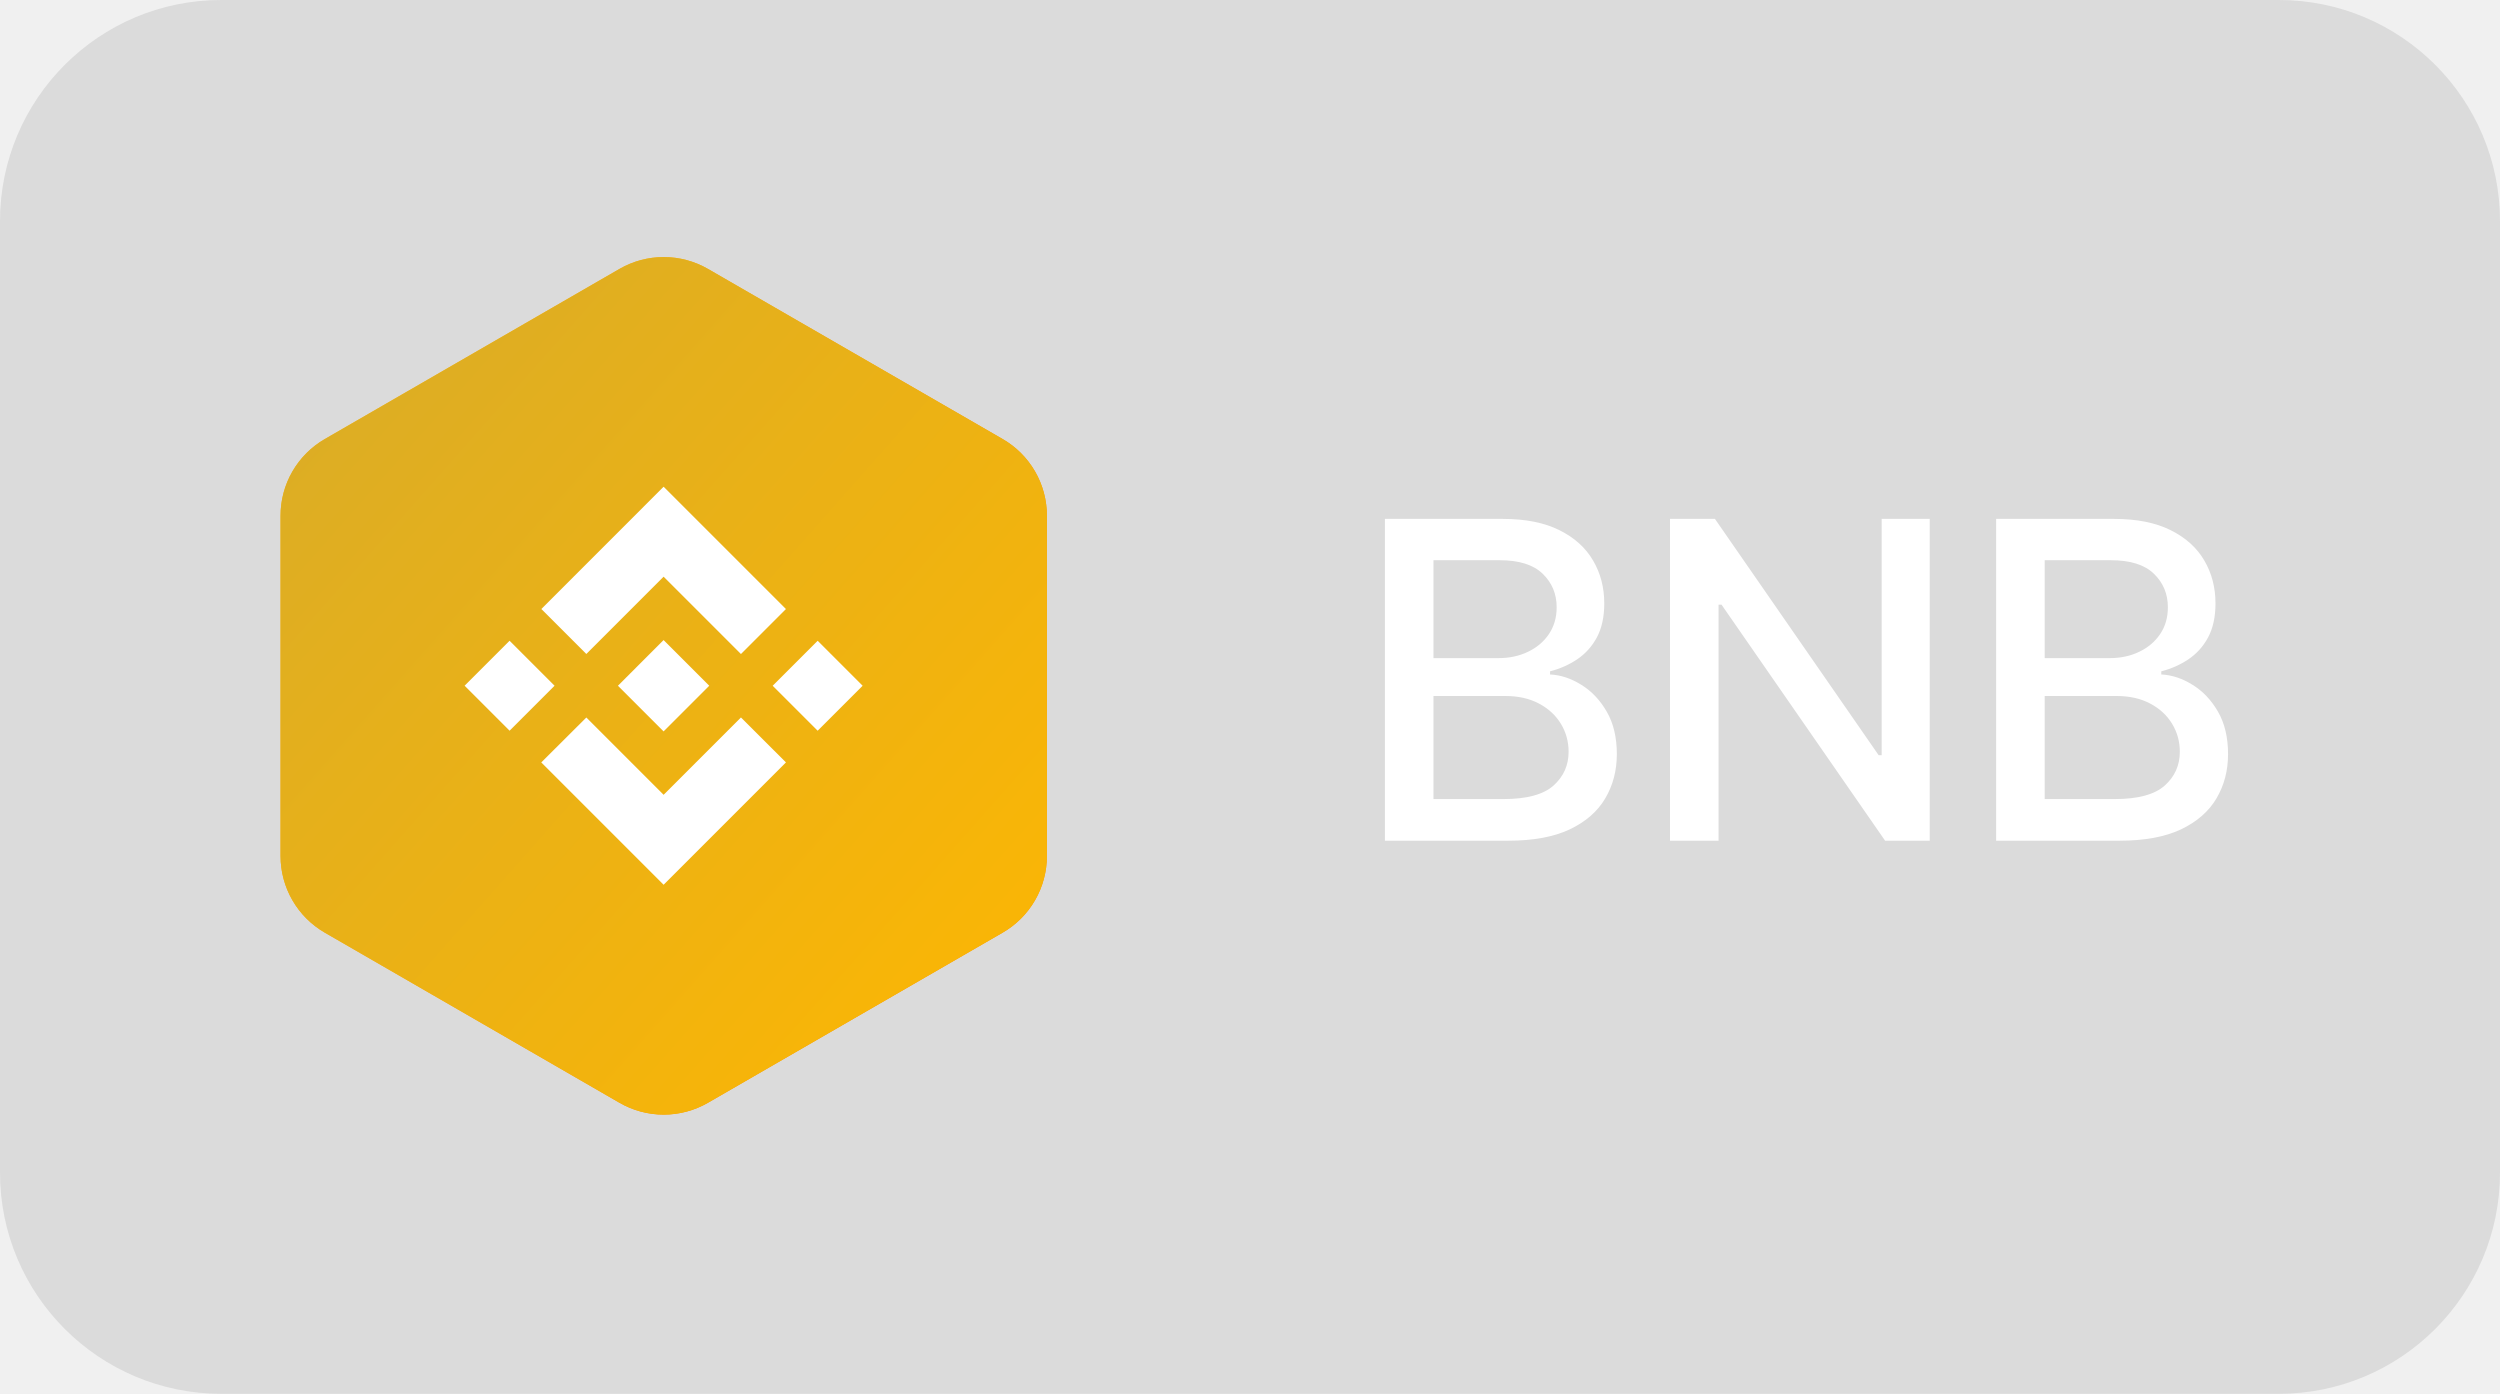
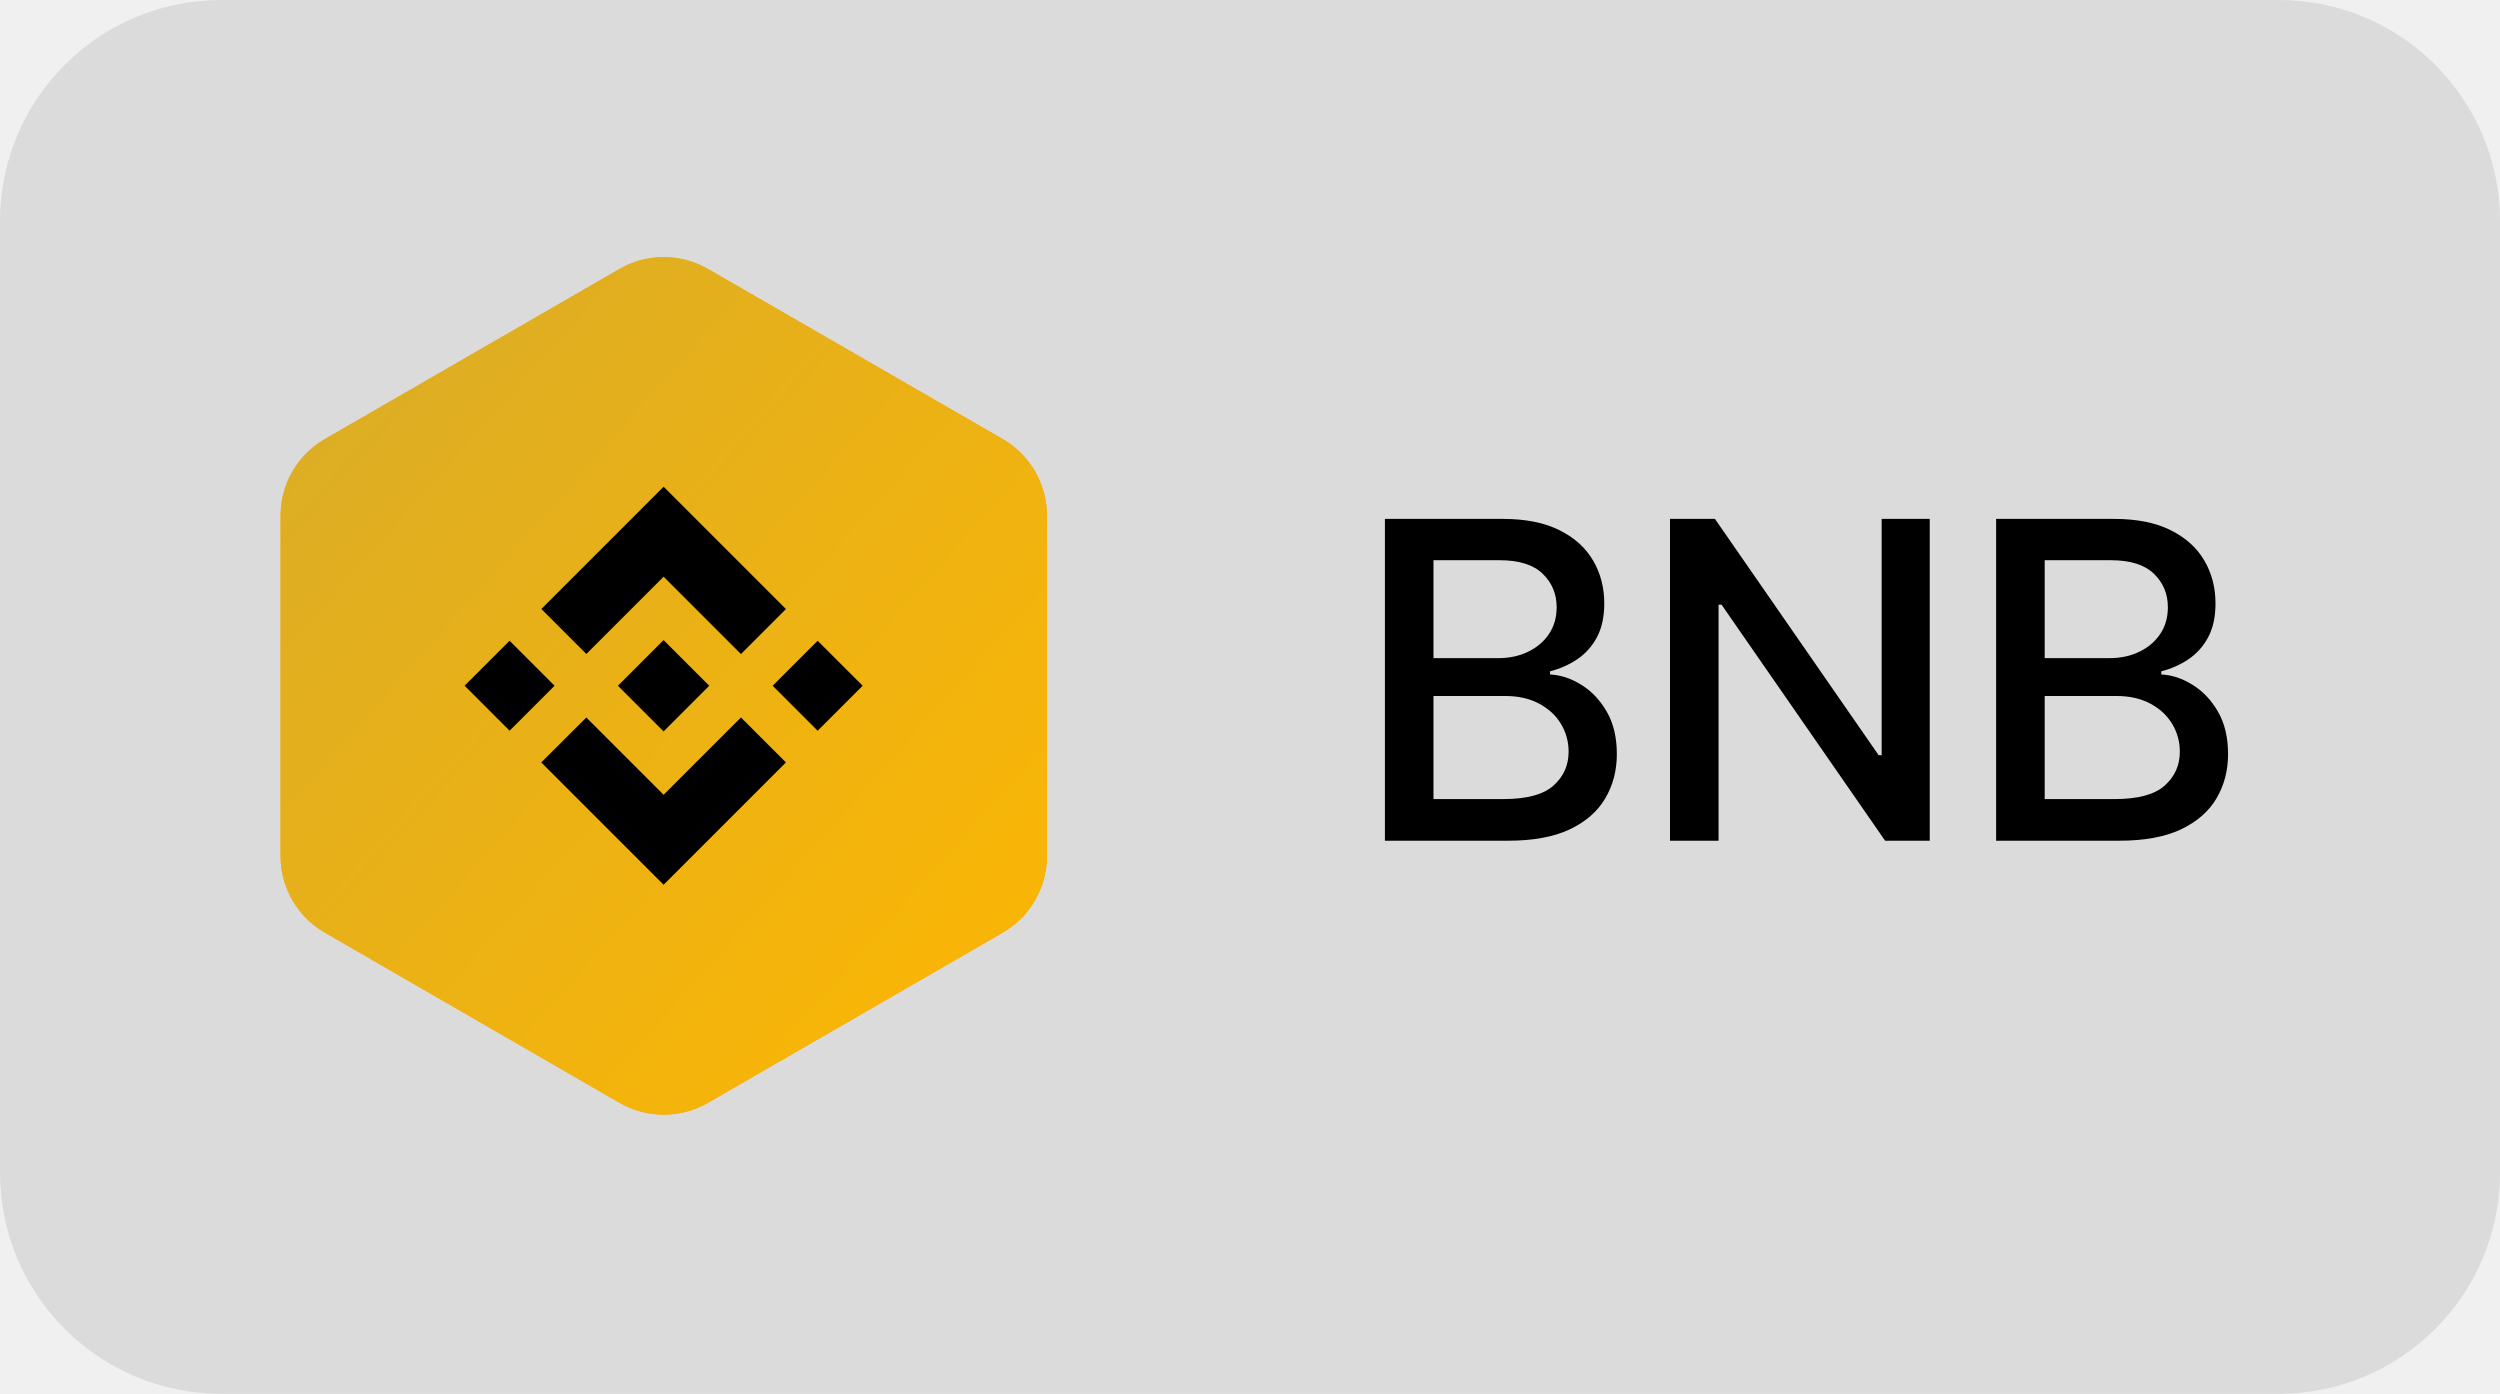
<svg xmlns="http://www.w3.org/2000/svg" width="113" height="63" viewBox="0 0 113 63" fill="none">
  <rect width="113" height="63" rx="10" fill="#3C3D3F" fill-opacity="0.12" />
-   <path d="M62.598 38V23.454H67.925C68.957 23.454 69.812 23.625 70.489 23.966C71.166 24.302 71.672 24.759 72.008 25.337C72.345 25.91 72.513 26.556 72.513 27.276C72.513 27.882 72.401 28.393 72.179 28.81C71.956 29.222 71.658 29.553 71.284 29.804C70.915 30.05 70.508 30.23 70.062 30.344V30.486C70.546 30.509 71.017 30.666 71.476 30.954C71.94 31.239 72.323 31.643 72.626 32.169C72.93 32.695 73.081 33.334 73.081 34.087C73.081 34.83 72.906 35.498 72.555 36.09C72.21 36.677 71.675 37.143 70.95 37.489C70.226 37.83 69.3 38 68.173 38H62.598ZM64.793 36.118H67.96C69.011 36.118 69.764 35.914 70.219 35.507C70.673 35.1 70.901 34.591 70.901 33.98C70.901 33.521 70.785 33.099 70.553 32.716C70.32 32.332 69.989 32.027 69.558 31.8C69.132 31.572 68.626 31.459 68.038 31.459H64.793V36.118ZM64.793 29.747H67.733C68.225 29.747 68.668 29.652 69.061 29.463C69.459 29.274 69.774 29.009 70.006 28.668C70.242 28.322 70.361 27.915 70.361 27.446C70.361 26.845 70.15 26.34 69.729 25.933C69.307 25.526 68.661 25.322 67.79 25.322H64.793V29.747ZM87.224 23.454V38H85.207L77.814 27.332H77.679V38H75.484V23.454H77.515L84.916 34.136H85.051V23.454H87.224ZM90.225 38V23.454H95.552C96.584 23.454 97.439 23.625 98.116 23.966C98.793 24.302 99.3 24.759 99.636 25.337C99.972 25.91 100.14 26.556 100.14 27.276C100.14 27.882 100.029 28.393 99.806 28.81C99.584 29.222 99.285 29.553 98.911 29.804C98.542 30.05 98.135 30.23 97.69 30.344V30.486C98.173 30.509 98.644 30.666 99.103 30.954C99.567 31.239 99.951 31.643 100.254 32.169C100.557 32.695 100.708 33.334 100.708 34.087C100.708 34.83 100.533 35.498 100.183 36.09C99.837 36.677 99.302 37.143 98.578 37.489C97.853 37.83 96.927 38 95.801 38H90.225ZM92.42 36.118H95.588C96.639 36.118 97.391 35.914 97.846 35.507C98.301 35.1 98.528 34.591 98.528 33.98C98.528 33.521 98.412 33.099 98.18 32.716C97.948 32.332 97.617 32.027 97.186 31.8C96.759 31.572 96.253 31.459 95.666 31.459H92.42V36.118ZM92.42 29.747H95.36C95.853 29.747 96.295 29.652 96.688 29.463C97.086 29.274 97.401 29.009 97.633 28.668C97.87 28.322 97.988 27.915 97.988 27.446C97.988 26.845 97.777 26.34 97.356 25.933C96.935 25.526 96.288 25.322 95.417 25.322H92.42V29.747Z" fill="white" />
+   <path d="M62.598 38V23.454H67.925C68.957 23.454 69.812 23.625 70.489 23.966C71.166 24.302 71.672 24.759 72.008 25.337C72.345 25.91 72.513 26.556 72.513 27.276C72.513 27.882 72.401 28.393 72.179 28.81C71.956 29.222 71.658 29.553 71.284 29.804C70.915 30.05 70.508 30.23 70.062 30.344V30.486C70.546 30.509 71.017 30.666 71.476 30.954C71.94 31.239 72.323 31.643 72.626 32.169C72.93 32.695 73.081 33.334 73.081 34.087C73.081 34.83 72.906 35.498 72.555 36.09C72.21 36.677 71.675 37.143 70.95 37.489C70.226 37.83 69.3 38 68.173 38H62.598ZM64.793 36.118H67.96C69.011 36.118 69.764 35.914 70.219 35.507C70.673 35.1 70.901 34.591 70.901 33.98C70.901 33.521 70.785 33.099 70.553 32.716C70.32 32.332 69.989 32.027 69.558 31.8C69.132 31.572 68.626 31.459 68.038 31.459H64.793V36.118ZM64.793 29.747H67.733C68.225 29.747 68.668 29.652 69.061 29.463C69.459 29.274 69.774 29.009 70.006 28.668C70.242 28.322 70.361 27.915 70.361 27.446C70.361 26.845 70.15 26.34 69.729 25.933C69.307 25.526 68.661 25.322 67.79 25.322H64.793V29.747ZM87.224 23.454V38H85.207L77.814 27.332H77.679V38H75.484V23.454H77.515L84.916 34.136H85.051V23.454H87.224ZM90.225 38V23.454H95.552C96.584 23.454 97.439 23.625 98.116 23.966C98.793 24.302 99.3 24.759 99.636 25.337C99.972 25.91 100.14 26.556 100.14 27.276C100.14 27.882 100.029 28.393 99.806 28.81C99.584 29.222 99.285 29.553 98.911 29.804C98.542 30.05 98.135 30.23 97.69 30.344V30.486C98.173 30.509 98.644 30.666 99.103 30.954C99.567 31.239 99.951 31.643 100.254 32.169C100.557 32.695 100.708 33.334 100.708 34.087C100.708 34.83 100.533 35.498 100.183 36.09C99.837 36.677 99.302 37.143 98.578 37.489C97.853 37.83 96.927 38 95.801 38H90.225ZM92.42 36.118H95.588C96.639 36.118 97.391 35.914 97.846 35.507C98.301 35.1 98.528 34.591 98.528 33.98C98.528 33.521 98.412 33.099 98.18 32.716C97.948 32.332 97.617 32.027 97.186 31.8C96.759 31.572 96.253 31.459 95.666 31.459H92.42V36.118ZM92.42 29.747H95.36C95.853 29.747 96.295 29.652 96.688 29.463C97.086 29.274 97.401 29.009 97.633 28.668C97.87 28.322 97.988 27.915 97.988 27.446C97.988 26.845 97.777 26.34 97.356 25.933C96.935 25.526 96.288 25.322 95.417 25.322H92.42V29.747Z" fill="black" />
  <path fill-rule="evenodd" clip-rule="evenodd" d="M32 12.155L45.32 19.845C45.928 20.196 46.433 20.701 46.784 21.309C47.135 21.917 47.32 22.607 47.32 23.309V38.691C47.32 39.393 47.135 40.083 46.784 40.691C46.433 41.299 45.928 41.804 45.32 42.155L32 49.845C31.392 50.196 30.702 50.381 30 50.381C29.297 50.381 28.608 50.196 28 49.845L14.68 42.155C14.072 41.804 13.567 41.299 13.216 40.691C12.864 40.083 12.68 39.393 12.68 38.691V23.309C12.68 22.607 12.864 21.917 13.216 21.309C13.567 20.701 14.072 20.196 14.68 19.845L28 12.155C28.608 11.804 29.297 11.619 30 11.619C30.702 11.619 31.392 11.804 32 12.155Z" fill="url(#paint0_linear_0_1111)" />
-   <path fill-rule="evenodd" clip-rule="evenodd" d="M34.196 37.417C33.02 37.842 31.929 37.681 31.444 37.617C31.205 37.586 30.801 37.512 30.37 37.423L29.655 40.09L28.013 39.65L28.716 37.026L27.466 36.691L26.763 39.315L25.121 38.875L25.824 36.251L22.594 35.385L23.46 33.503L24.442 33.767C24.772 33.855 24.918 33.861 25.091 33.768C25.264 33.674 25.348 33.483 25.391 33.322L27.211 26.528C27.326 26.102 27.322 25.978 27.185 25.707C27.048 25.435 26.595 25.283 26.336 25.214L25.387 24.959L25.844 23.255L29.074 24.12L29.779 21.488L31.421 21.928L30.716 24.56L31.966 24.895L32.672 22.263L34.314 22.703L33.6 25.367C34.804 25.771 35.653 26.248 36.29 27.049C37.115 28.084 36.708 29.389 36.6 29.698C36.493 30.006 36.193 30.575 35.812 30.892C35.431 31.21 34.651 31.42 34.651 31.42C34.651 31.42 35.403 31.803 35.851 32.375C36.297 32.947 36.513 33.802 36.197 34.885C35.883 35.969 35.37 36.991 34.196 37.417ZM30.788 31.717C30.177 31.521 29.558 31.355 28.932 31.22L27.988 34.742C27.988 34.742 29.071 35.057 29.815 35.199C30.558 35.34 31.359 35.358 31.791 35.251C32.221 35.144 32.761 34.943 32.977 34.138C33.193 33.332 32.747 32.851 32.48 32.615C32.215 32.379 31.587 31.989 30.788 31.718V31.717ZM30.735 29.952C31.34 30.089 32.014 30.122 32.542 29.992C33.07 29.862 33.438 29.532 33.583 28.93C33.728 28.328 33.465 27.714 32.845 27.326C32.225 26.938 31.777 26.801 31.265 26.656C30.753 26.511 30.219 26.416 30.219 26.416L29.369 29.586C29.369 29.586 30.131 29.814 30.735 29.952Z" fill="white" />
+   <path fill-rule="evenodd" clip-rule="evenodd" d="M34.196 37.417C33.02 37.842 31.929 37.681 31.444 37.617C31.205 37.586 30.801 37.512 30.37 37.423L29.655 40.09L28.013 39.65L28.716 37.026L27.466 36.691L26.763 39.315L25.121 38.875L25.824 36.251L22.594 35.385L23.46 33.503L24.442 33.767C24.772 33.855 24.918 33.861 25.091 33.768C25.264 33.674 25.348 33.483 25.391 33.322L27.211 26.528C27.326 26.102 27.322 25.978 27.185 25.707C27.048 25.435 26.595 25.283 26.336 25.214L25.387 24.959L25.844 23.255L29.074 24.12L29.779 21.488L31.421 21.928L30.716 24.56L31.966 24.895L32.672 22.263L34.314 22.703L33.6 25.367C34.804 25.771 35.653 26.248 36.29 27.049C37.115 28.084 36.708 29.389 36.6 29.698C36.493 30.006 36.193 30.575 35.812 30.892C35.431 31.21 34.651 31.42 34.651 31.42C34.651 31.42 35.403 31.803 35.851 32.375C36.297 32.947 36.513 33.802 36.197 34.885C35.883 35.969 35.37 36.991 34.196 37.417ZM30.788 31.717C30.177 31.521 29.558 31.355 28.932 31.22L27.988 34.742C27.988 34.742 29.071 35.057 29.815 35.199C30.558 35.34 31.359 35.358 31.791 35.251C32.221 35.144 32.761 34.943 32.977 34.138C33.193 33.332 32.747 32.851 32.48 32.615C32.215 32.379 31.587 31.989 30.788 31.718V31.717ZM30.735 29.952C31.34 30.089 32.014 30.122 32.542 29.992C33.07 29.862 33.438 29.532 33.583 28.93C33.728 28.328 33.465 27.714 32.845 27.326C32.225 26.938 31.777 26.801 31.265 26.656C30.753 26.511 30.219 26.416 30.219 26.416L29.369 29.586C29.369 29.586 30.131 29.814 30.735 29.952Z" fill="black" />
  <path fill-rule="evenodd" clip-rule="evenodd" d="M32 12.155L45.32 19.845C45.928 20.196 46.433 20.701 46.784 21.309C47.135 21.917 47.32 22.607 47.32 23.309V38.691C47.32 39.393 47.135 40.083 46.784 40.691C46.433 41.299 45.928 41.804 45.32 42.155L32 49.845C31.392 50.196 30.702 50.381 30 50.381C29.297 50.381 28.608 50.196 28 49.845L14.68 42.155C14.072 41.804 13.567 41.299 13.216 40.691C12.864 40.083 12.68 39.393 12.68 38.691V23.309C12.68 22.607 12.864 21.917 13.216 21.309C13.567 20.701 14.072 20.196 14.68 19.845L28 12.155C28.608 11.804 29.297 11.619 30 11.619C30.702 11.619 31.392 11.804 32 12.155Z" fill="url(#paint1_linear_0_1111)" />
-   <path d="M26.502 29.56L29.995 26.066L33.491 29.562L35.524 27.529L29.995 22L24.469 27.527L26.502 29.56ZM21 30.995L23.033 28.962L25.066 30.995L23.033 33.028L21 30.995ZM26.502 32.431L29.995 35.925L33.491 32.429L35.525 34.461L35.524 34.462L29.995 39.991L24.468 34.464L24.466 34.461L26.502 32.431ZM34.925 30.996L36.958 28.963L38.991 30.996L36.958 33.029L34.925 30.996Z" fill="white" />
-   <path d="M32.056 30.994H32.057L29.994 28.931L28.47 30.456L28.295 30.631L27.933 30.993L27.93 30.995L27.933 30.998L29.994 33.06L32.057 30.997L32.058 30.995H32.056" fill="white" />
+   <path d="M26.502 29.56L29.995 26.066L33.491 29.562L35.524 27.529L29.995 22L24.469 27.527L26.502 29.56ZM21 30.995L23.033 28.962L25.066 30.995L23.033 33.028L21 30.995ZM26.502 32.431L29.995 35.925L33.491 32.429L35.525 34.461L35.524 34.462L29.995 39.991L24.468 34.464L24.466 34.461L26.502 32.431ZM34.925 30.996L36.958 28.963L38.991 30.996L36.958 33.029L34.925 30.996Z" fill="black" />
+   <path d="M32.056 30.994H32.057L29.994 28.931L28.47 30.456L28.295 30.631L27.933 30.993L27.93 30.995L27.933 30.998L29.994 33.06L32.057 30.997L32.058 30.995H32.056" fill="black" />
  <defs>
    <linearGradient id="paint0_linear_0_1111" x1="41.553" y1="38.571" x2="15.985" y2="23.646" gradientUnits="userSpaceOnUse">
      <stop stop-color="#FF9400" />
      <stop offset="1" stop-color="#FFBB21" />
    </linearGradient>
    <linearGradient id="paint1_linear_0_1111" x1="12.68" y1="11.619" x2="51.925" y2="46.347" gradientUnits="userSpaceOnUse">
      <stop stop-color="#D8AC29" />
      <stop offset="1" stop-color="#FFB700" />
    </linearGradient>
  </defs>
</svg>
